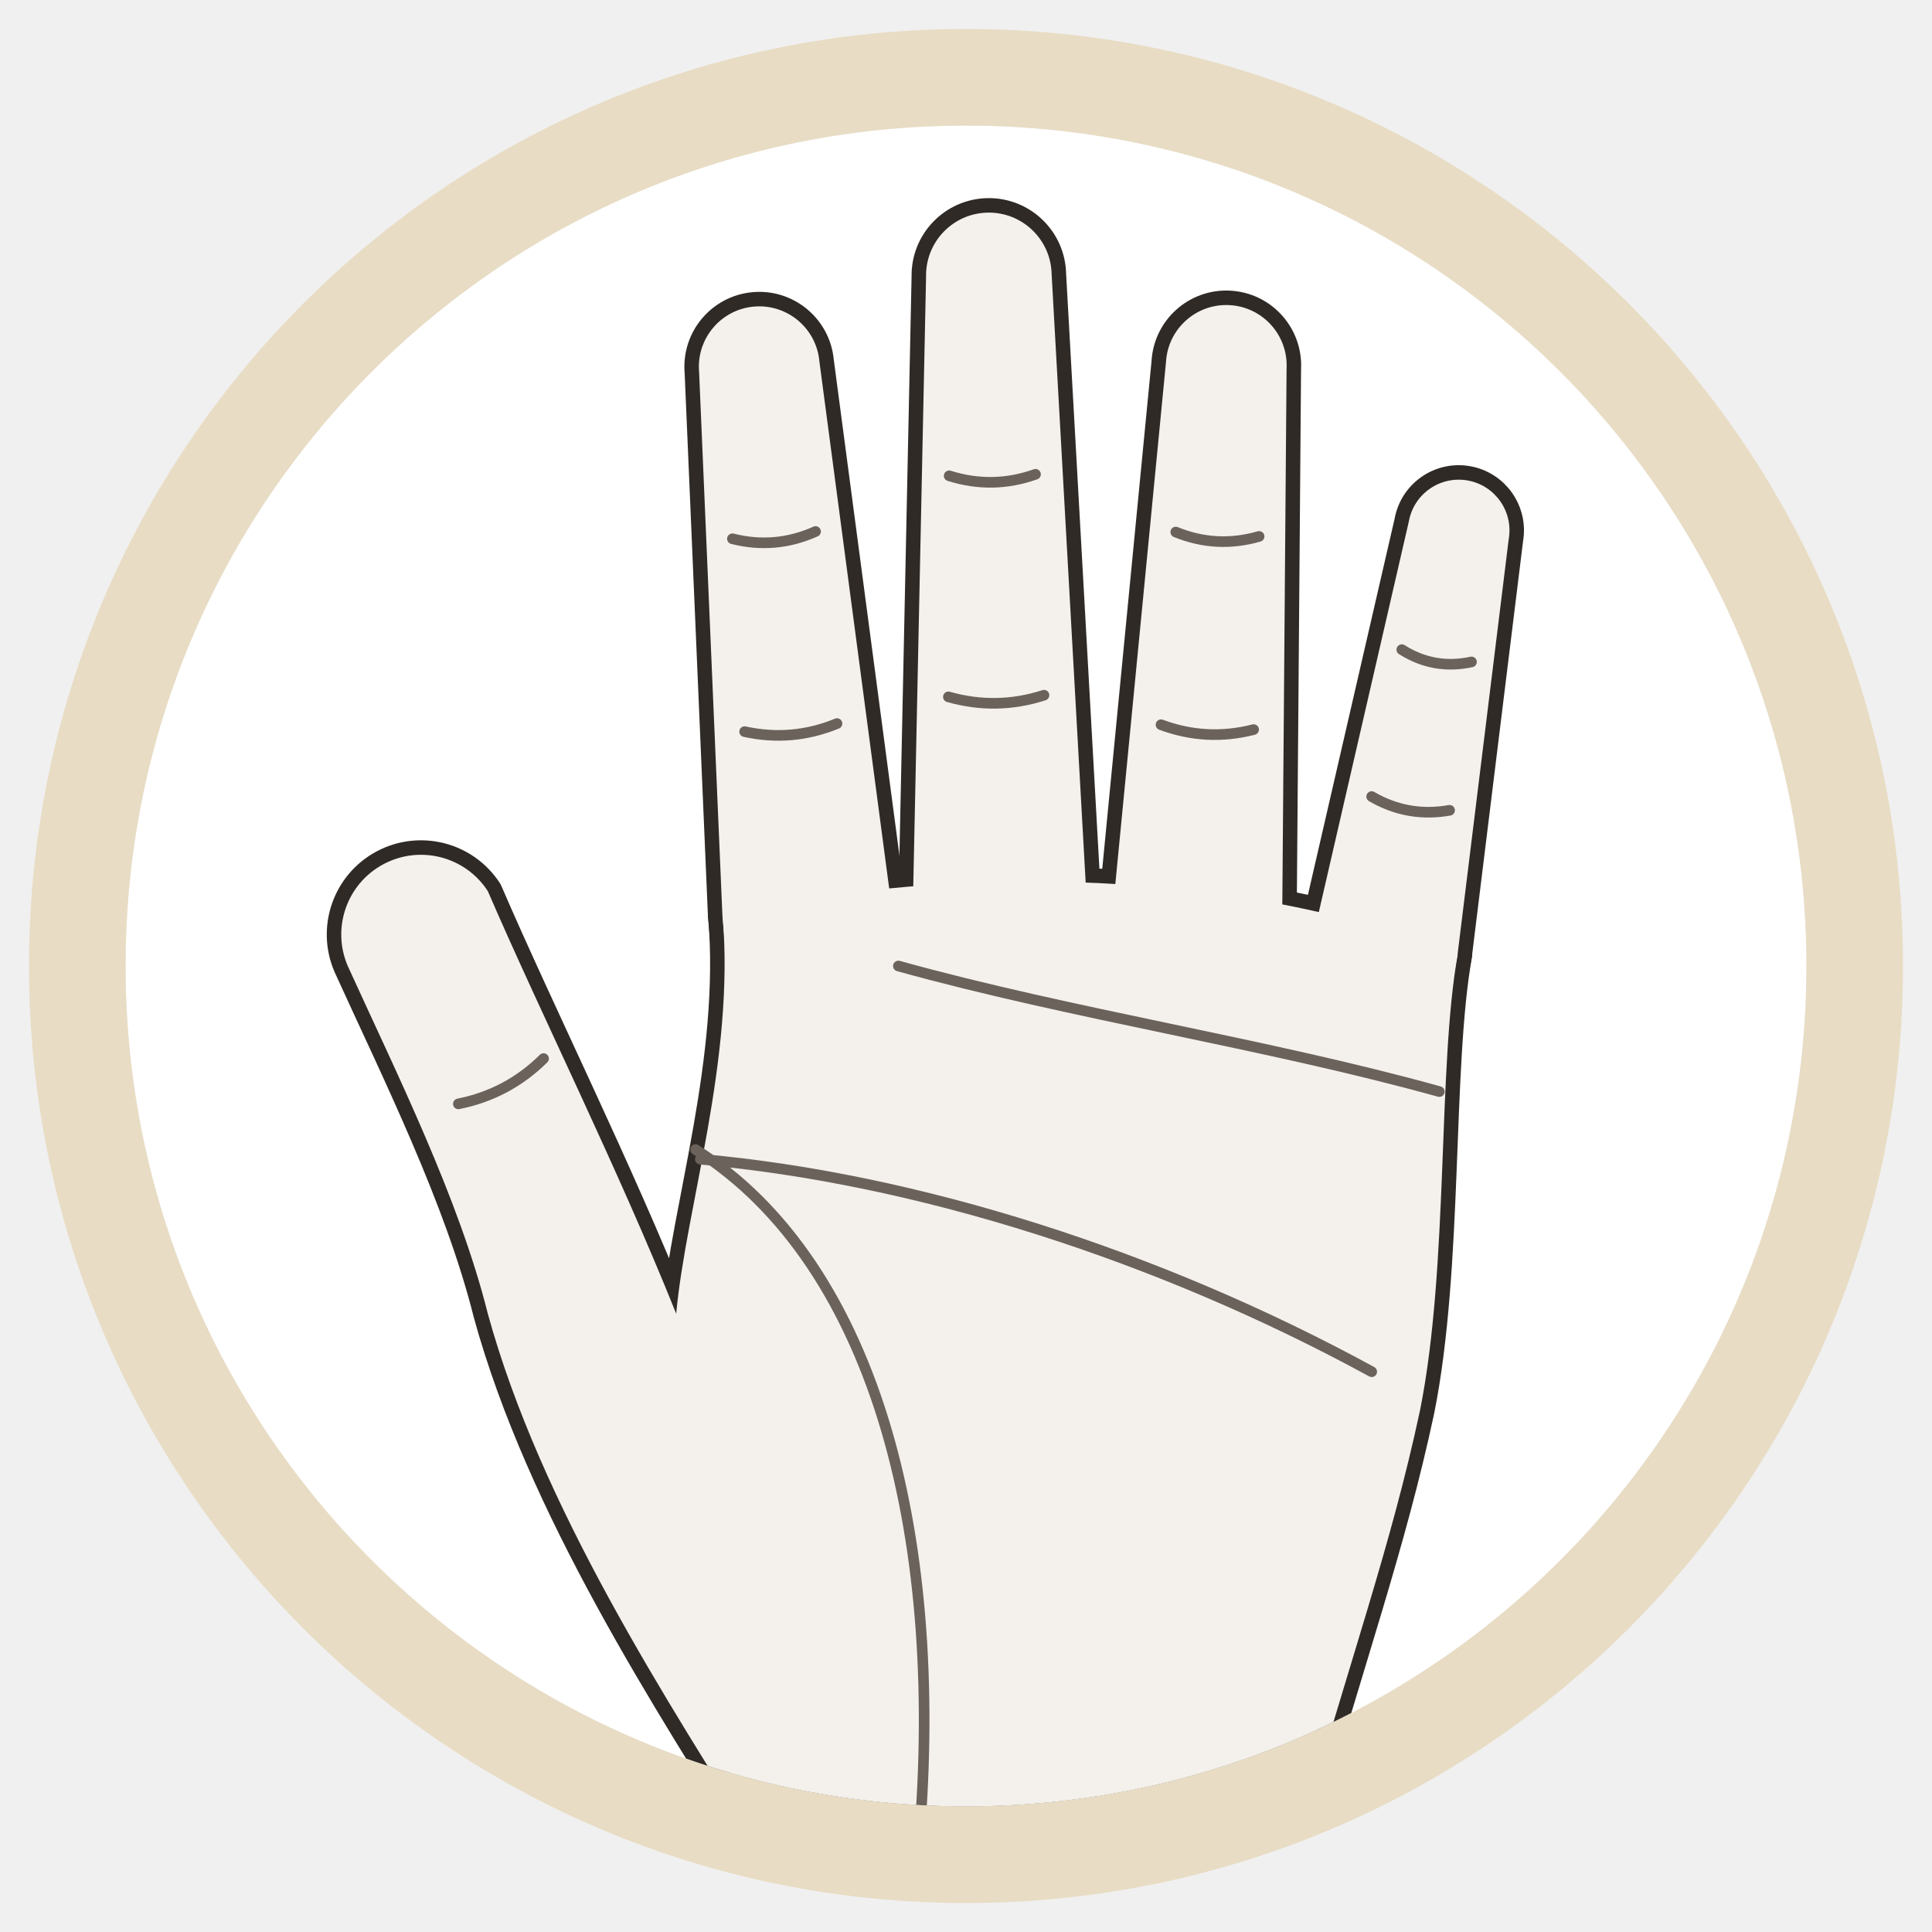
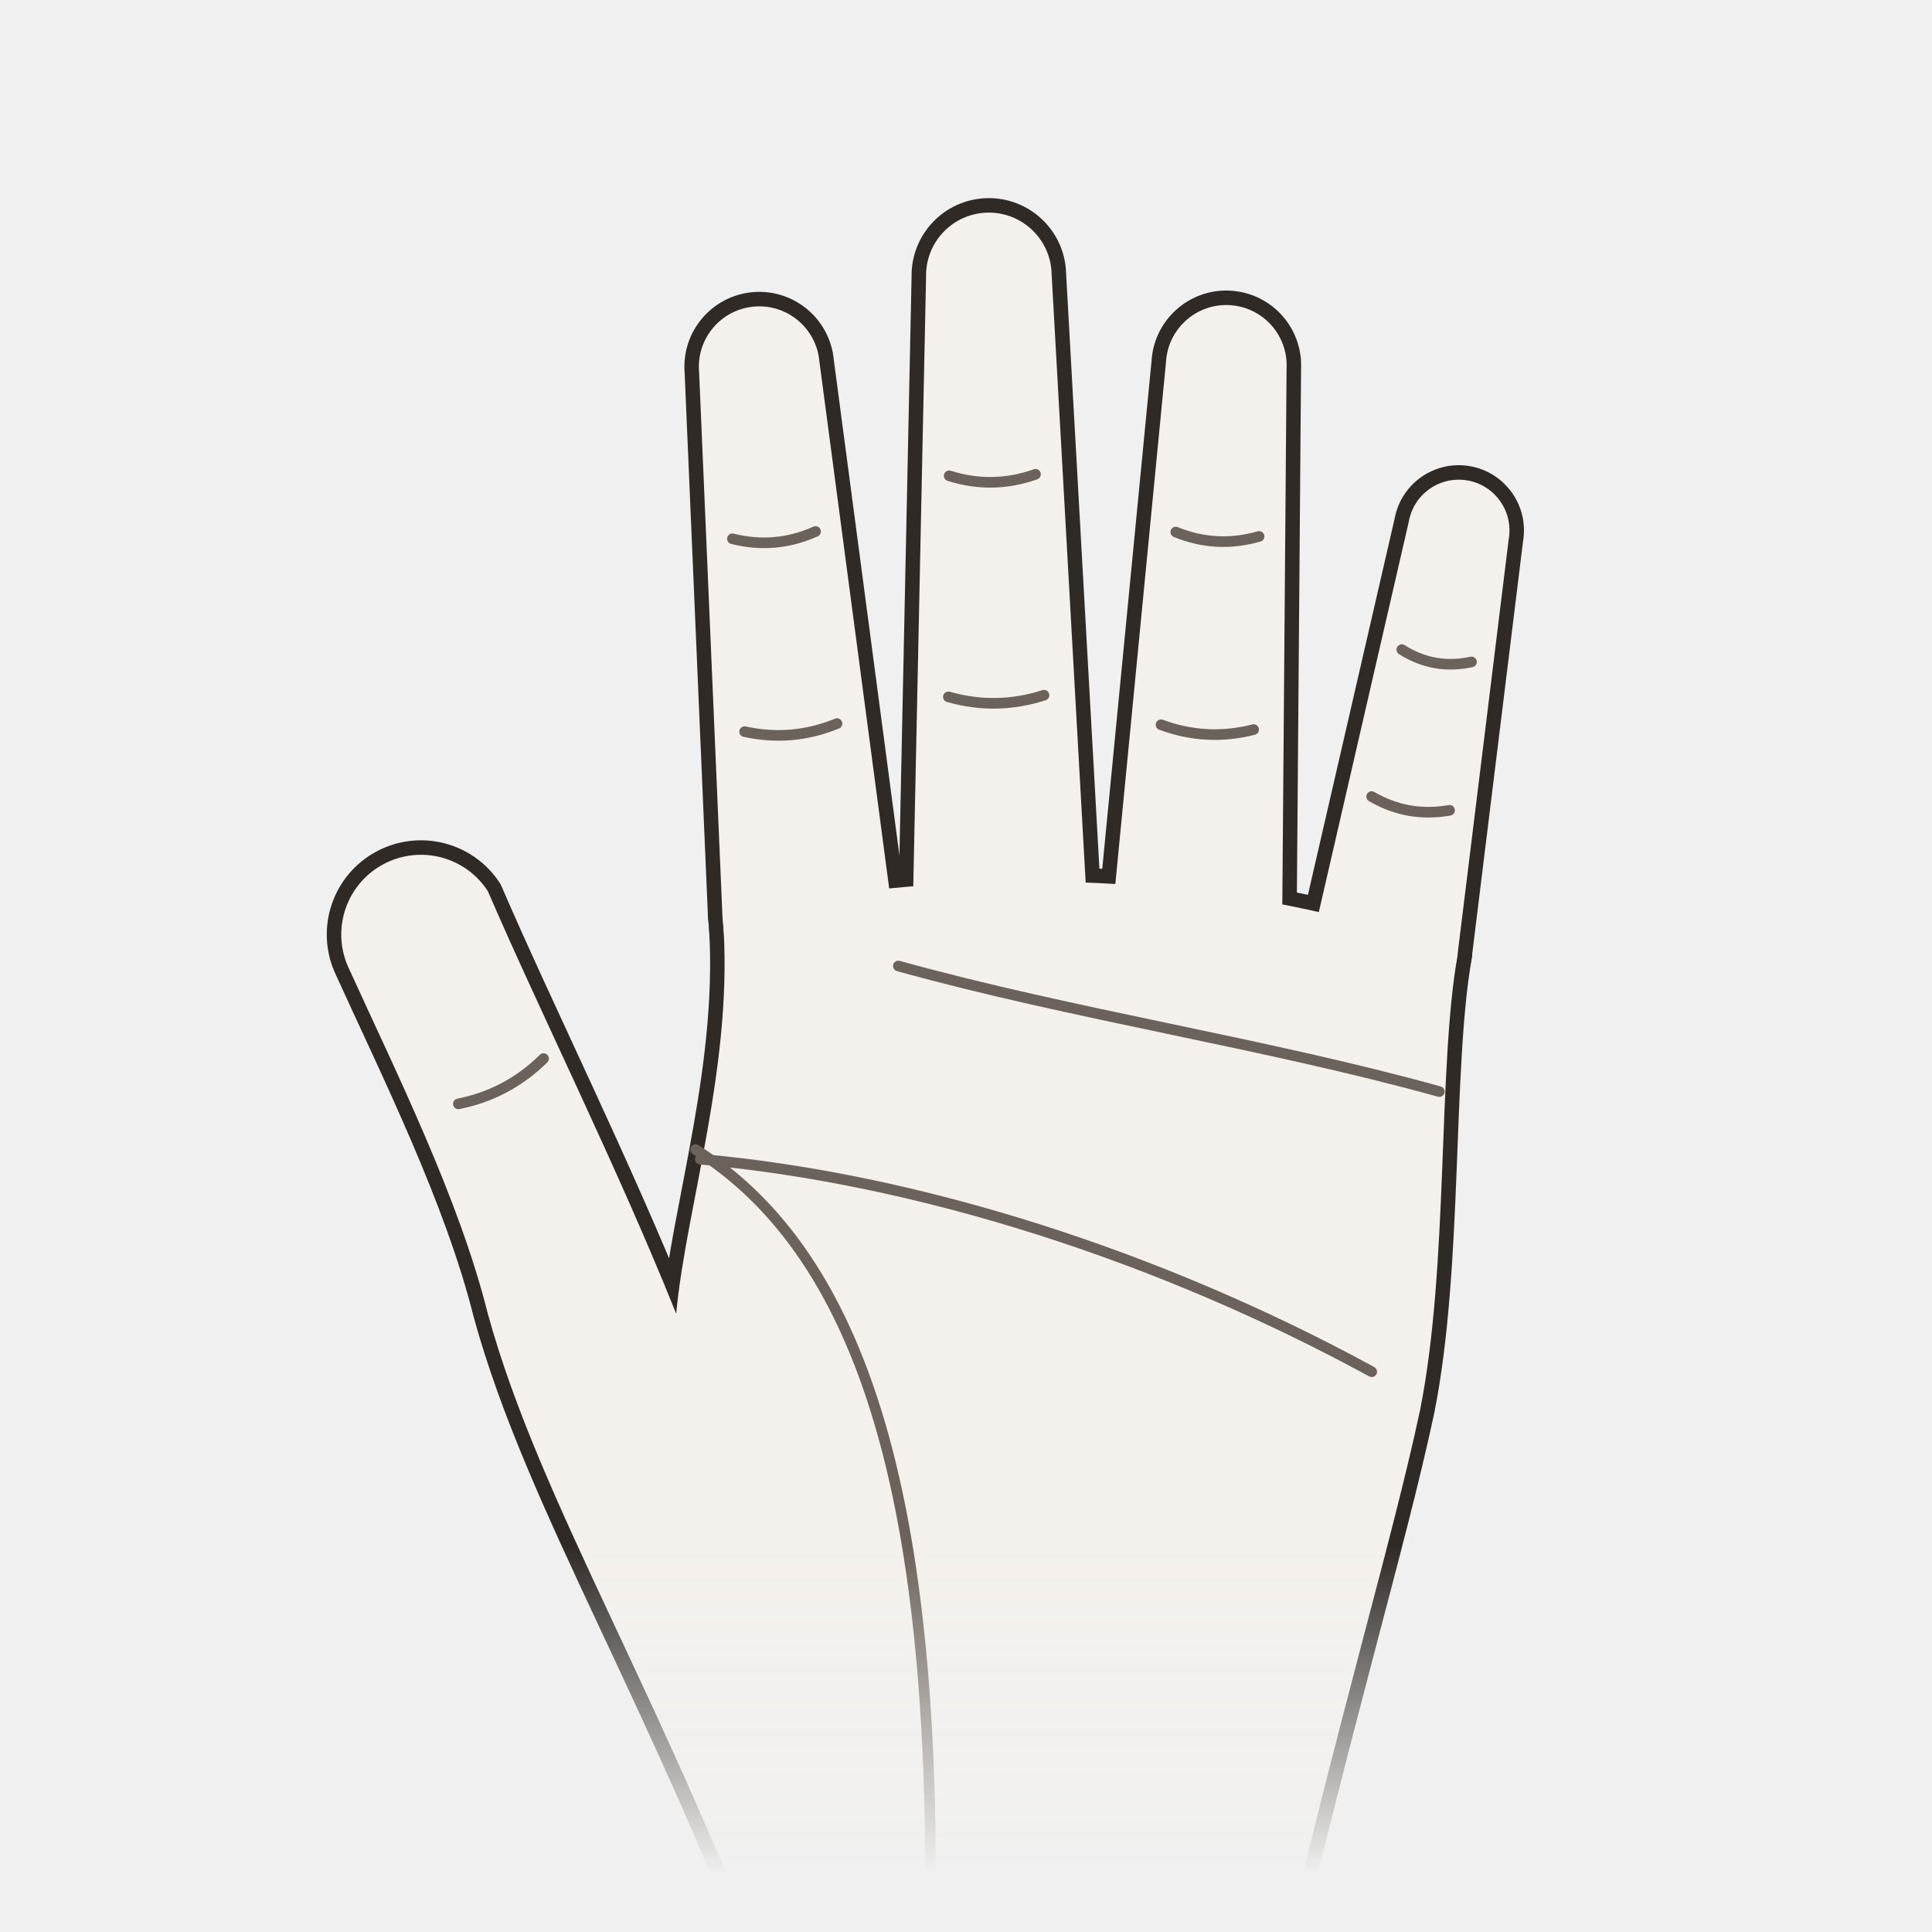
<svg xmlns="http://www.w3.org/2000/svg" viewBox="0 0 400 400" width="400" height="400">
  <defs>
-     <clipPath id="inside">
-       <circle cx="200" cy="200" r="174" />
-     </clipPath>
    <clipPath id="thumb">
      <path d="M140,272 Q120,290 98,294 L20,310 L20,120 L145,120 L143,190 Z" />
    </clipPath>
+     <linearGradient id="wrist" x1="0" y1="0" x2="0" y2="400" gradientUnits="userSpaceOnUse">
+       <stop offset="0.8" stop-color="#fff" />
+       <stop offset="0.97" stop-color="#fff" stop-opacity="0" />
+     </linearGradient>
+     <mask id="fade" maskUnits="userSpaceOnUse" x="0" y="0" width="400" height="400">
+       <rect width="400" height="400" fill="url(#wrist)" />
+     </mask>
  </defs>
-   <circle cx="200" cy="200" r="174" fill="#fff" />
-   <g clip-path="url(#inside)">
-     <g stroke="#2f2a26" stroke-width="6" stroke-linejoin="round" fill="#2f2a26">
-       <path d="M158,384 C138,352 112,312 101,272 C95,248 82,222 72,200 A16.5,16.5 0 0 1 101,184.5 C112,210 128,242 140,272 C142,250 152.2,219.4 149.6,189.5 C190,180 252,178 301.8,197.6 C297.6,221.2 300,262 294,292 C288,320 280,342 268,384 Z" />
-       <path d="M-17.5,40 L-17.5,0 L-12.5,-112.5 A12.5,12.5 0 0 1 12.5,-112.5 L17.5,0 L17.5,40 Z" transform="translate(167 188) rotate(-5)" />
-       <path d="M-18,40 L-18,0 L-13,-130 A13,13 0 0 1 13,-130 L18,0 L18,40 Z" transform="translate(207 187) rotate(-1)" />
-       <path d="M-17.5,40 L-17.5,0 L-12.5,-112.5 A12.5,12.5 0 0 1 12.5,-112.5 L17.5,0 L17.5,40 Z" transform="translate(248 188) rotate(3)" />
-       <path d="M-15,40 L-15,0 L-10.5,-86.5 A10.5,10.5 0 0 1 10.5,-86.5 L15,0 L15,40 Z" transform="translate(287 195) rotate(10)" />
-     </g>
-     <g fill="#f4f1ec">
-       <path d="M158,384 C138,352 112,312 101,272 C95,248 82,222 72,200 A16.5,16.5 0 0 1 101,184.5 C112,210 128,242 140,272 C142,250 152.2,219.4 149.6,189.5 C190,180 252,178 301.8,197.6 C297.6,221.2 300,262 294,292 C288,320 280,342 268,384 Z" />
-       <path d="M-17.5,40 L-17.5,0 L-12.5,-112.5 A12.5,12.5 0 0 1 12.5,-112.5 L17.5,0 L17.5,40 Z" transform="translate(167 188) rotate(-5)" />
-       <path d="M-18,40 L-18,0 L-13,-130 A13,13 0 0 1 13,-130 L18,0 L18,40 Z" transform="translate(207 187) rotate(-1)" />
-       <path d="M-17.5,40 L-17.5,0 L-12.5,-112.5 A12.5,12.5 0 0 1 12.5,-112.5 L17.5,0 L17.5,40 Z" transform="translate(248 188) rotate(3)" />
-       <path d="M-15,40 L-15,0 L-10.5,-86.5 A10.5,10.5 0 0 1 10.5,-86.5 L15,0 L15,40 Z" transform="translate(287 195) rotate(10)" />
-     </g>
-     <g fill="none" stroke="#6b625b" stroke-width="2.2" stroke-linecap="round">
-       <path d="M-9.6,-37.5 Q0,-34.5 9.6,-37.5" transform="translate(167 188) rotate(-5)" />
-       <path d="M-8.64,-77.5 Q0,-74.5 8.64,-77.5" transform="translate(167 188) rotate(-5)" />
-       <path d="M-9.9,-42.9 Q0,-39.9 9.9,-42.9" transform="translate(207 187) rotate(-1)" />
-       <path d="M-8.94,-88.66 Q0,-85.66 8.94,-88.66" transform="translate(207 187) rotate(-1)" />
-       <path d="M-9.6,-37.5 Q0,-34.5 9.6,-37.5" transform="translate(248 188) rotate(3)" />
-       <path d="M-8.64,-77.5 Q0,-74.5 8.64,-77.5" transform="translate(248 188) rotate(3)" />
-       <path d="M-8.19,-29.1 Q0,-26.1 8.19,-29.1" transform="translate(287 195) rotate(10)" />
-       <path d="M-7.326,-60.14 Q0,-57.14 7.326,-60.14" transform="translate(287 195) rotate(10)" />
-       <path d="M-9.99,-43.2 Q0,-40.2 9.99,-43.2" transform="translate(124 262) rotate(-28)" />
-       <path d="M298,226 C262,216 222,210 186,200" />
-       <path d="M145,240 C190,244 240,260 284,284" />
-       <path d="M144,238 C182,262 196,320 190,384" />
+   <g mask="url(#fade)">
+     <g>
+       <g stroke="#2f2a26" stroke-width="6" stroke-linejoin="round" fill="#2f2a26">
+         <path d="M163,420 C138,352 112,312 101,272 C95,248 82,222 72,200 A16.5,16.5 0 0 1 101,184.5 C112,210 128,242 140,272 C142,250 152.2,219.4 149.6,189.5 C190,180 252,178 301.8,197.6 C297.6,221.2 300,262 294,292 C288,320 278,352 262,420 Z" />
+         <path d="M-17.5,40 L-17.5,0 L-12.5,-112.5 A12.5,12.5 0 0 1 12.5,-112.5 L17.5,0 L17.5,40 Z" transform="translate(167 188) rotate(-5)" />
+         <path d="M-18,40 L-18,0 L-13,-130 A13,13 0 0 1 13,-130 L18,0 L18,40 Z" transform="translate(207 187) rotate(-1)" />
+         <path d="M-17.5,40 L-17.5,0 L-12.5,-112.5 A12.5,12.5 0 0 1 12.5,-112.5 L17.5,0 L17.5,40 Z" transform="translate(248 188) rotate(3)" />
+         <path d="M-15,40 L-15,0 L-10.5,-86.5 A10.5,10.5 0 0 1 10.5,-86.5 L15,0 L15,40 Z" transform="translate(287 195) rotate(10)" />
+       </g>
+       <g fill="#f4f1ec">
+         <path d="M163,420 C138,352 112,312 101,272 C95,248 82,222 72,200 A16.5,16.5 0 0 1 101,184.5 C112,210 128,242 140,272 C142,250 152.2,219.4 149.6,189.5 C190,180 252,178 301.8,197.6 C297.6,221.2 300,262 294,292 C288,320 278,352 262,420 Z" />
+         <path d="M-17.5,40 L-17.5,0 L-12.5,-112.5 A12.5,12.5 0 0 1 12.5,-112.5 L17.5,0 L17.5,40 Z" transform="translate(167 188) rotate(-5)" />
+         <path d="M-18,40 L-18,0 L-13,-130 A13,13 0 0 1 13,-130 L18,0 L18,40 Z" transform="translate(207 187) rotate(-1)" />
+         <path d="M-17.5,40 L-17.5,0 L-12.5,-112.5 A12.5,12.5 0 0 1 12.5,-112.5 L17.5,0 L17.5,40 Z" transform="translate(248 188) rotate(3)" />
+         <path d="M-15,40 L-15,0 L-10.5,-86.5 A10.5,10.5 0 0 1 10.5,-86.5 L15,0 L15,40 Z" transform="translate(287 195) rotate(10)" />
+       </g>
+       <g fill="none" stroke="#6b625b" stroke-width="2.2" stroke-linecap="round">
+         <path d="M-9.6,-37.5 Q0,-34.5 9.6,-37.5" transform="translate(167 188) rotate(-5)" />
+         <path d="M-8.64,-77.5 Q0,-74.5 8.64,-77.5" transform="translate(167 188) rotate(-5)" />
+         <path d="M-9.9,-42.9 Q0,-39.9 9.9,-42.9" transform="translate(207 187) rotate(-1)" />
+         <path d="M-8.94,-88.66 Q0,-85.66 8.94,-88.66" transform="translate(207 187) rotate(-1)" />
+         <path d="M-9.6,-37.5 Q0,-34.5 9.6,-37.5" transform="translate(248 188) rotate(3)" />
+         <path d="M-8.64,-77.5 Q0,-74.5 8.64,-77.5" transform="translate(248 188) rotate(3)" />
+         <path d="M-8.19,-29.1 Q0,-26.1 8.19,-29.1" transform="translate(287 195) rotate(10)" />
+         <path d="M-7.326,-60.14 Q0,-57.14 7.326,-60.14" transform="translate(287 195) rotate(10)" />
+         <path d="M-9.99,-43.2 Q0,-40.2 9.99,-43.2" transform="translate(124 262) rotate(-28)" />
+         <path d="M298,226 C262,216 222,210 186,200" />
+         <path d="M145,240 C190,244 240,260 284,284" />
+         <path d="M144,238 C182,262 196,320 192,420" />
+       </g>
    </g>
  </g>
-   <circle cx="200" cy="200" r="184" fill="none" stroke="#e8dcc4" stroke-width="20" />
</svg>
